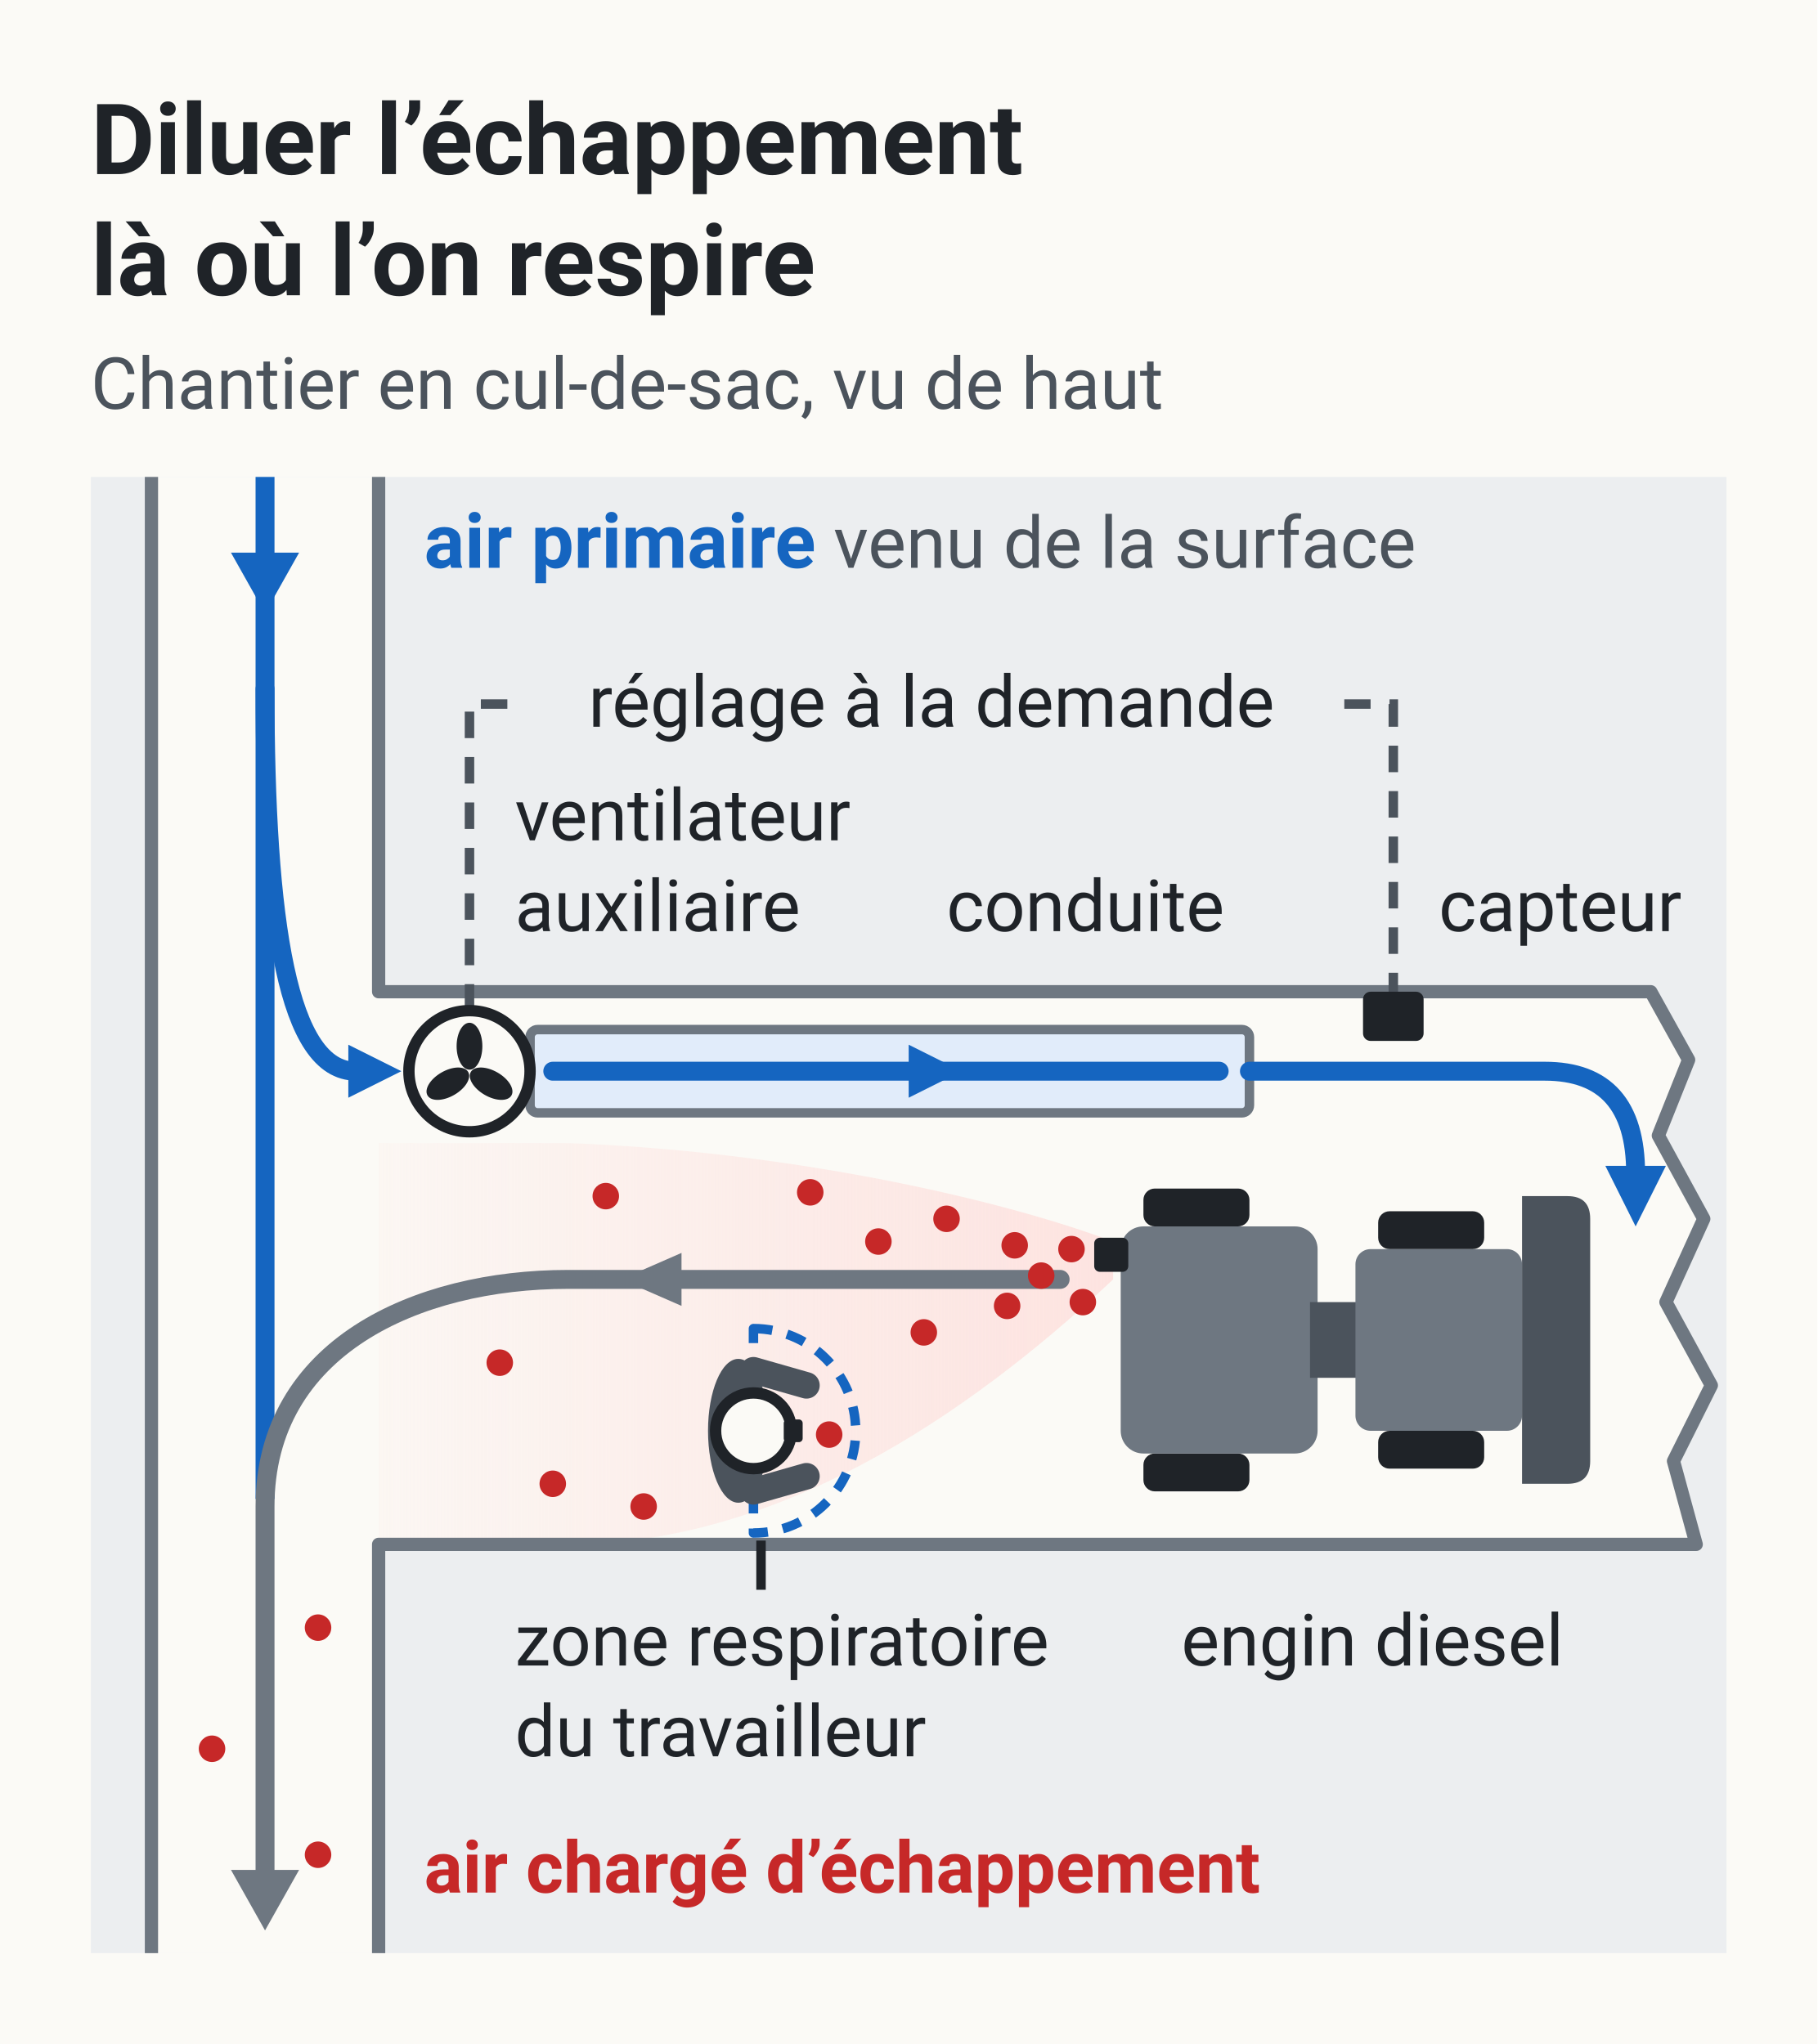
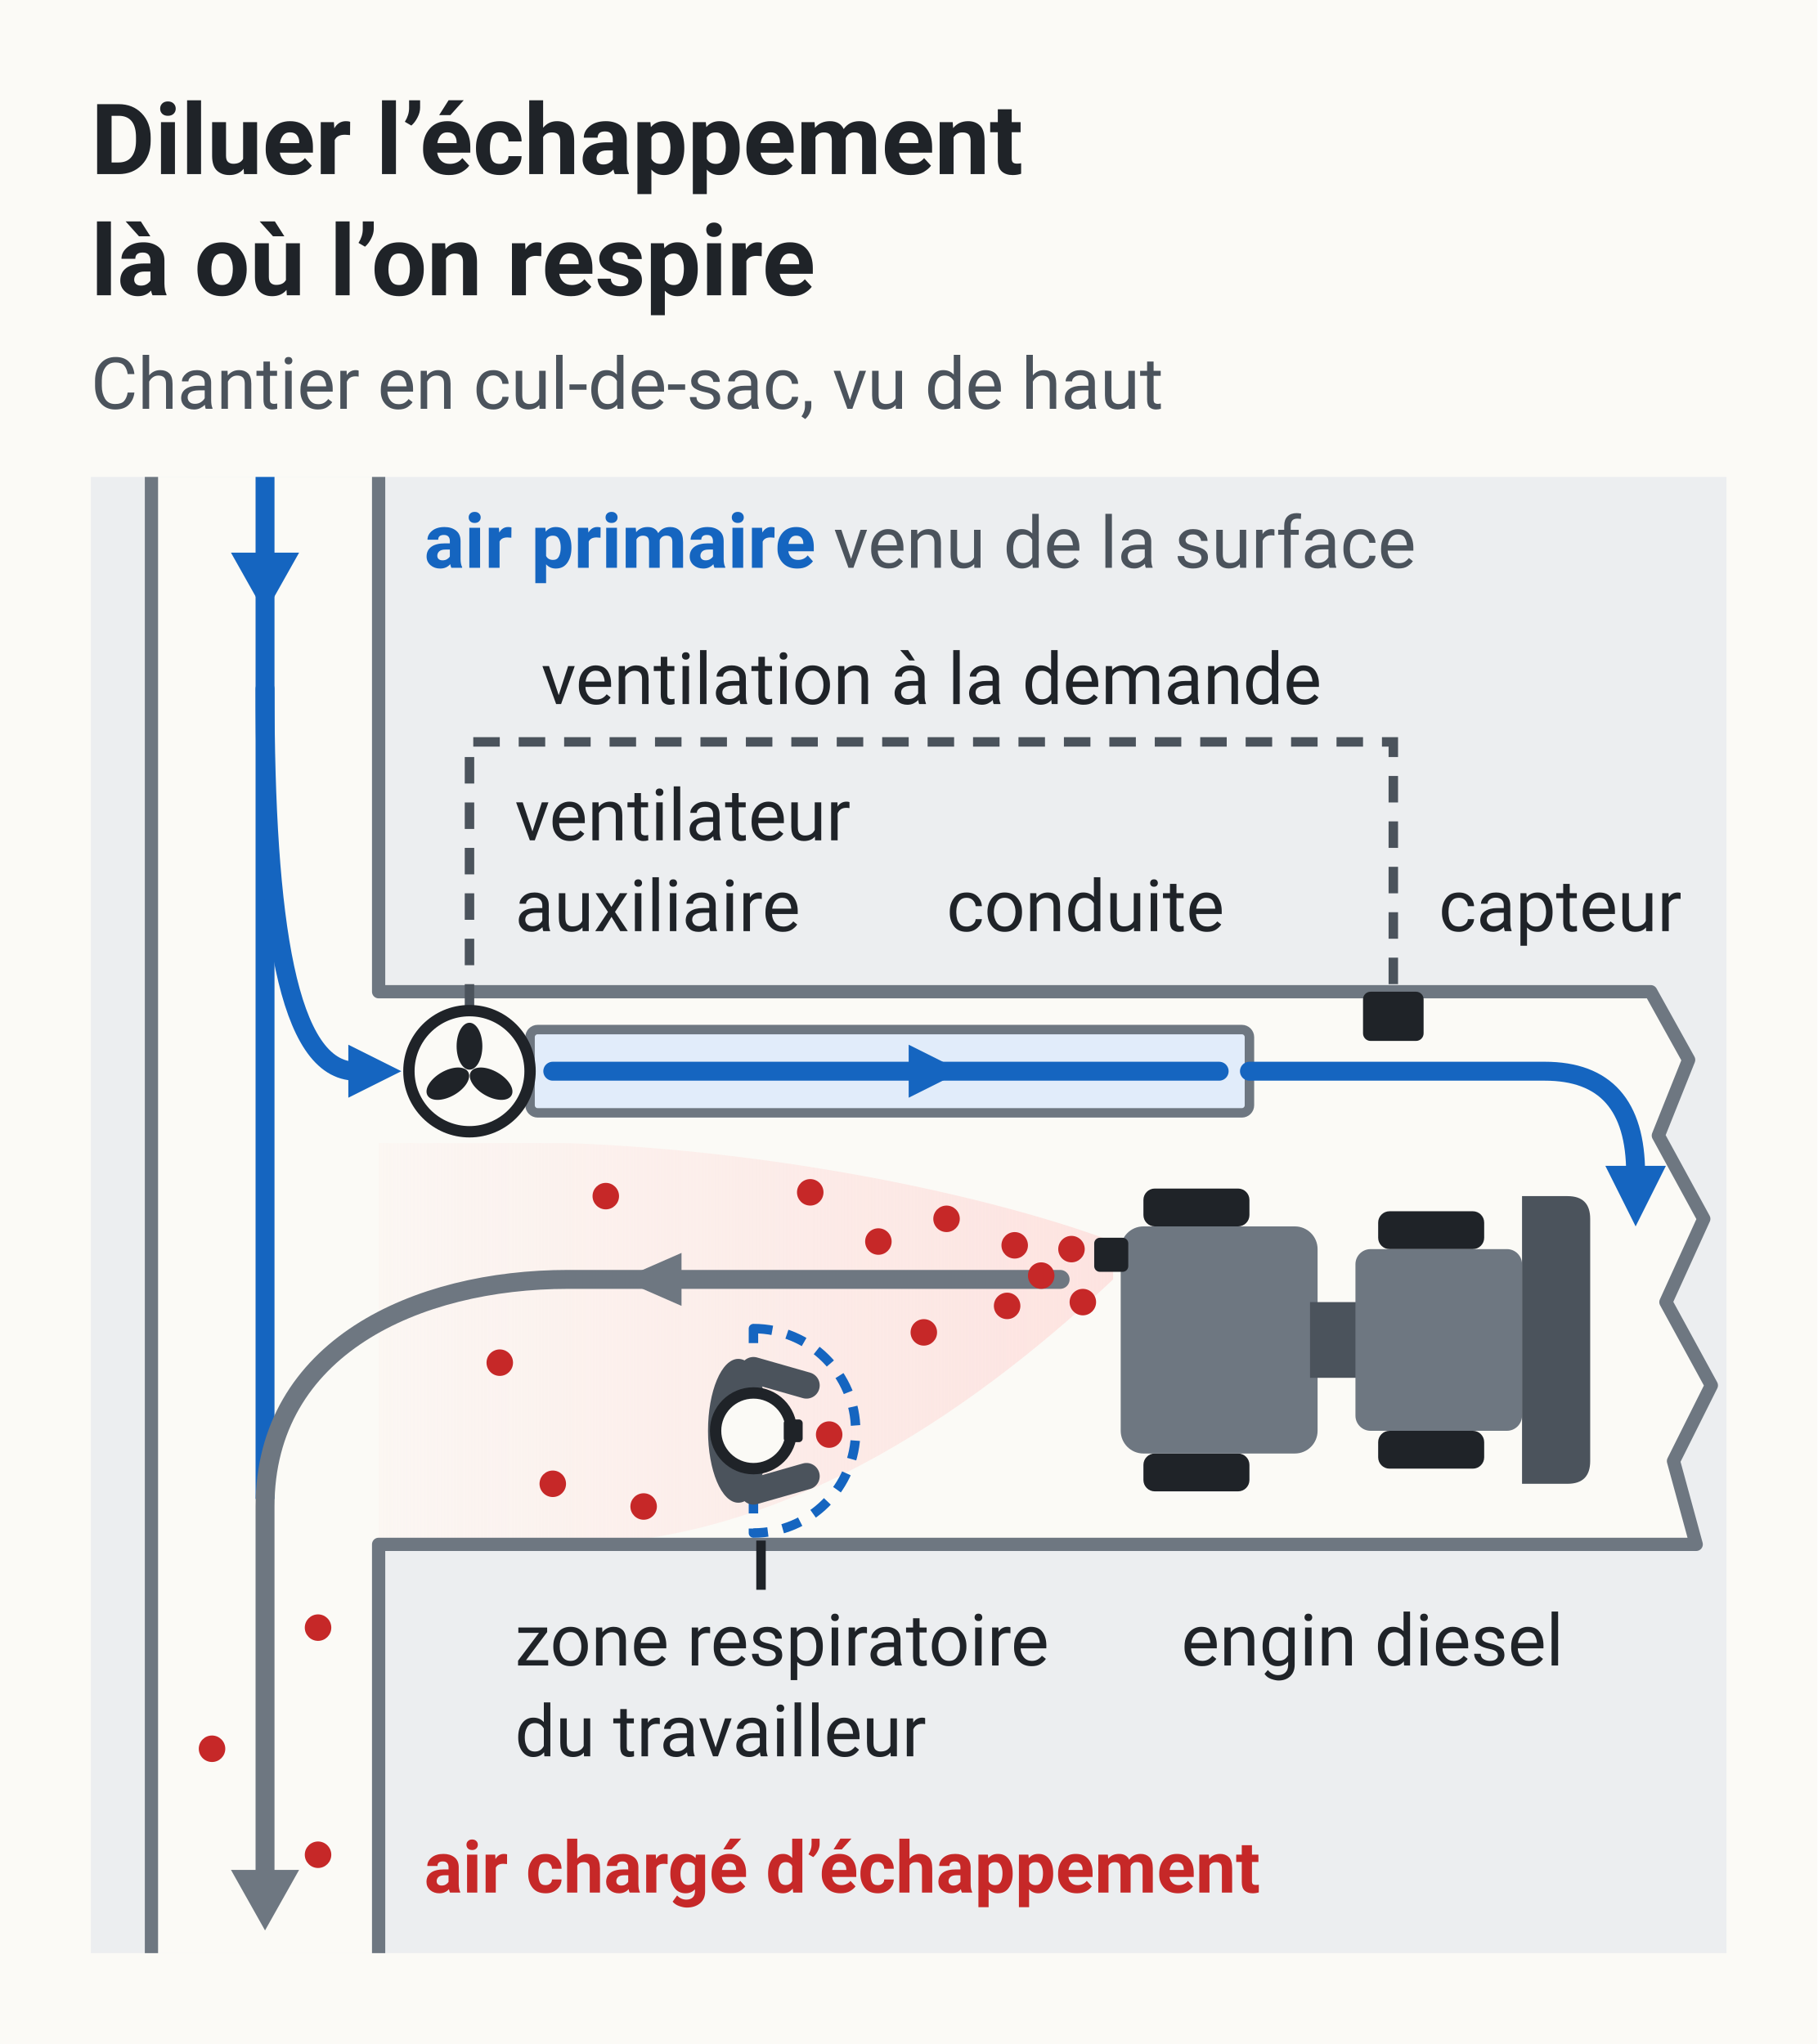
<svg xmlns="http://www.w3.org/2000/svg" width="480" height="540" viewBox="0 0 480 540" role="img" aria-labelledby="t d">
  <defs>
    <linearGradient id="panache" gradientUnits="userSpaceOnUse" x1="294" y1="0" x2="100" y2="0">
      <stop offset="0" stop-color="#fde3e0" />
      <stop offset="1" stop-color="#fde3e0" stop-opacity="0.15" />
    </linearGradient>
  </defs>
  <rect width="480" height="540" fill="#fbfaf6" />
  <g font-family="system-ui, -apple-system, 'Segoe UI', Roboto, 'Noto Sans', Arial, sans-serif">
    <text x="24" y="46" font-size="26" font-weight="700" fill="#1f2328">Diluer l’échappement</text>
    <text x="24" y="78" font-size="26" font-weight="700" fill="#1f2328">là où l’on respire</text>
    <text x="24" y="108" font-size="19" fill="#4b535c">Chantier en cul-de-sac, vu de haut</text>
    <rect x="24" y="126" width="432" height="390" fill="#eceef0" />
    <rect x="40" y="126" width="60" height="390" fill="#fbfaf6" />
    <path d="M98 262H436L446 280L438 300L450 322L440 344L452 366L442 386L448 408H98Z" fill="#fbfaf6" />
    <path d="M294 328C262 316 206 304 150 302H100V408H150C210 408 262 368 294 338Z" fill="url(#panache)" />
    <path d="M40 126V516M100 126V262H436L446 280L438 300L450 322L440 344L452 366L442 386L448 408H100V516" stroke="#6e7781" stroke-width="3.5" stroke-linejoin="round" fill="none" />
-     <path d="M124 267V186H368V262" stroke="#4b535c" stroke-width="2.5" stroke-dasharray="7 5" fill="none" />
-     <rect x="137" y="174" width="218" height="24" fill="#eceef0" />
-     <text x="246" y="192" font-size="19" fill="#1f2328" text-anchor="middle">réglage à la demande</text>
+     <path d="M124 267V196H368V262" stroke="#4b535c" stroke-width="2.5" stroke-dasharray="7 5" fill="none" />
+     <text x="246" y="186" font-size="19" fill="#1f2328" text-anchor="middle">ventilation à la demande</text>
    <rect x="360" y="262" width="16" height="13" rx="2" fill="#1f2328" />
    <rect x="140" y="272" width="190" height="22" rx="2" fill="#e1ecfa" stroke="#6e7781" stroke-width="2.5" />
    <g stroke="#1565c0" stroke-width="5" fill="none" stroke-linecap="round">
      <path d="M70 126V396" stroke-linecap="butt" />
      <path d="M70 182C70 244 76 283 94 283" />
      <path d="M146 283H322" />
      <path d="M330 283H408Q432 283 432 310" />
    </g>
    <g fill="#1565c0">
      <path d="M61 146L70 162L79 146Z" />
      <path d="M92 276L106 283L92 290Z" />
      <path d="M240 276L254 283L240 290Z" />
      <path d="M424 308L432 324L440 308Z" />
    </g>
    <path d="M280 338H150C110 338 70 356 70 398V496" stroke="#6e7781" stroke-width="5" fill="none" stroke-linecap="round" />
    <g fill="#6e7781">
      <path d="M180 331L164 338L180 345Z" />
      <path d="M61 494L70 510L79 494Z" />
    </g>
    <circle cx="124" cy="283" r="16" fill="#fbfaf6" stroke="#1f2328" stroke-width="3" />
    <g fill="#1f2328" transform="translate(124 283)">
      <ellipse cx="0" cy="-6.6" rx="3.4" ry="6.2" />
      <ellipse cx="0" cy="-6.6" rx="3.4" ry="6.2" transform="rotate(120)" />
      <ellipse cx="0" cy="-6.6" rx="3.4" ry="6.2" transform="rotate(240)" />
    </g>
    <g fill="#1f2328">
      <rect x="302" y="314" width="28" height="10" rx="3" />
      <rect x="302" y="384" width="28" height="10" rx="3" />
      <rect x="364" y="320" width="28" height="10" rx="3" />
      <rect x="364" y="378" width="28" height="10" rx="3" />
    </g>
    <rect x="296" y="324" width="52" height="60" rx="6" fill="#6e7781" />
    <rect x="346" y="344" width="14" height="20" fill="#4b535c" />
    <rect x="358" y="330" width="44" height="48" rx="4" fill="#6e7781" />
    <path d="M402 316H414Q420 316 420 322V386Q420 392 414 392H402Z" fill="#4b535c" />
    <rect x="289" y="327" width="9" height="9" rx="1.5" fill="#1f2328" />
    <g fill="#c62828">
      <circle cx="283" cy="330" r="3.5" />
      <circle cx="275" cy="337" r="3.5" />
      <circle cx="286" cy="344" r="3.5" />
      <circle cx="268" cy="329" r="3.5" />
      <circle cx="266" cy="345" r="3.5" />
      <circle cx="250" cy="322" r="3.5" />
      <circle cx="244" cy="352" r="3.5" />
      <circle cx="232" cy="328" r="3.5" />
      <circle cx="214" cy="315" r="3.5" />
      <circle cx="219" cy="379" r="3.5" />
      <circle cx="170" cy="398" r="3.5" />
      <circle cx="160" cy="316" r="3.5" />
      <circle cx="132" cy="360" r="3.5" />
      <circle cx="146" cy="392" r="3.5" />
      <circle cx="84" cy="430" r="3.5" />
      <circle cx="56" cy="462" r="3.5" />
      <circle cx="84" cy="490" r="3.5" />
    </g>
    <path d="M199 351A27 27 0 0 1 199 405Z" fill="none" stroke="#1565c0" stroke-width="2.5" stroke-dasharray="5 4" stroke-linejoin="round" />
    <path d="M199 362L213 366M199 394L213 390" stroke="#4b535c" stroke-width="7" stroke-linecap="round" />
    <ellipse cx="195" cy="378" rx="8" ry="19" fill="#4b535c" />
    <circle cx="199" cy="378" r="10" fill="#fbfaf6" stroke="#1f2328" stroke-width="3" />
    <rect x="207" y="375" width="5" height="6" rx="1" fill="#1f2328" />
    <text x="112" y="150" font-size="19" fill="#4b535c">
      <tspan font-size="20" font-weight="700" fill="#1565c0">air primaire</tspan> venu de la surface</text>
    <text x="136" y="222" font-size="19" fill="#1f2328">ventilateur</text>
    <text x="136" y="246" font-size="19" fill="#1f2328">auxiliaire</text>
    <text x="250" y="246" font-size="19" fill="#1f2328">conduite</text>
    <text x="380" y="246" font-size="19" fill="#1f2328">capteur</text>
    <path d="M201 407V420" stroke="#1f2328" stroke-width="2.5" />
    <text x="136" y="440" font-size="19" fill="#1f2328">zone respiratoire</text>
    <text x="136" y="464" font-size="19" fill="#1f2328">du travailleur</text>
    <text x="312" y="440" font-size="19" fill="#1f2328">engin diesel</text>
    <text x="112" y="500" font-size="19" font-weight="600" fill="#c62828">air chargé d’échappement</text>
  </g>
</svg>
